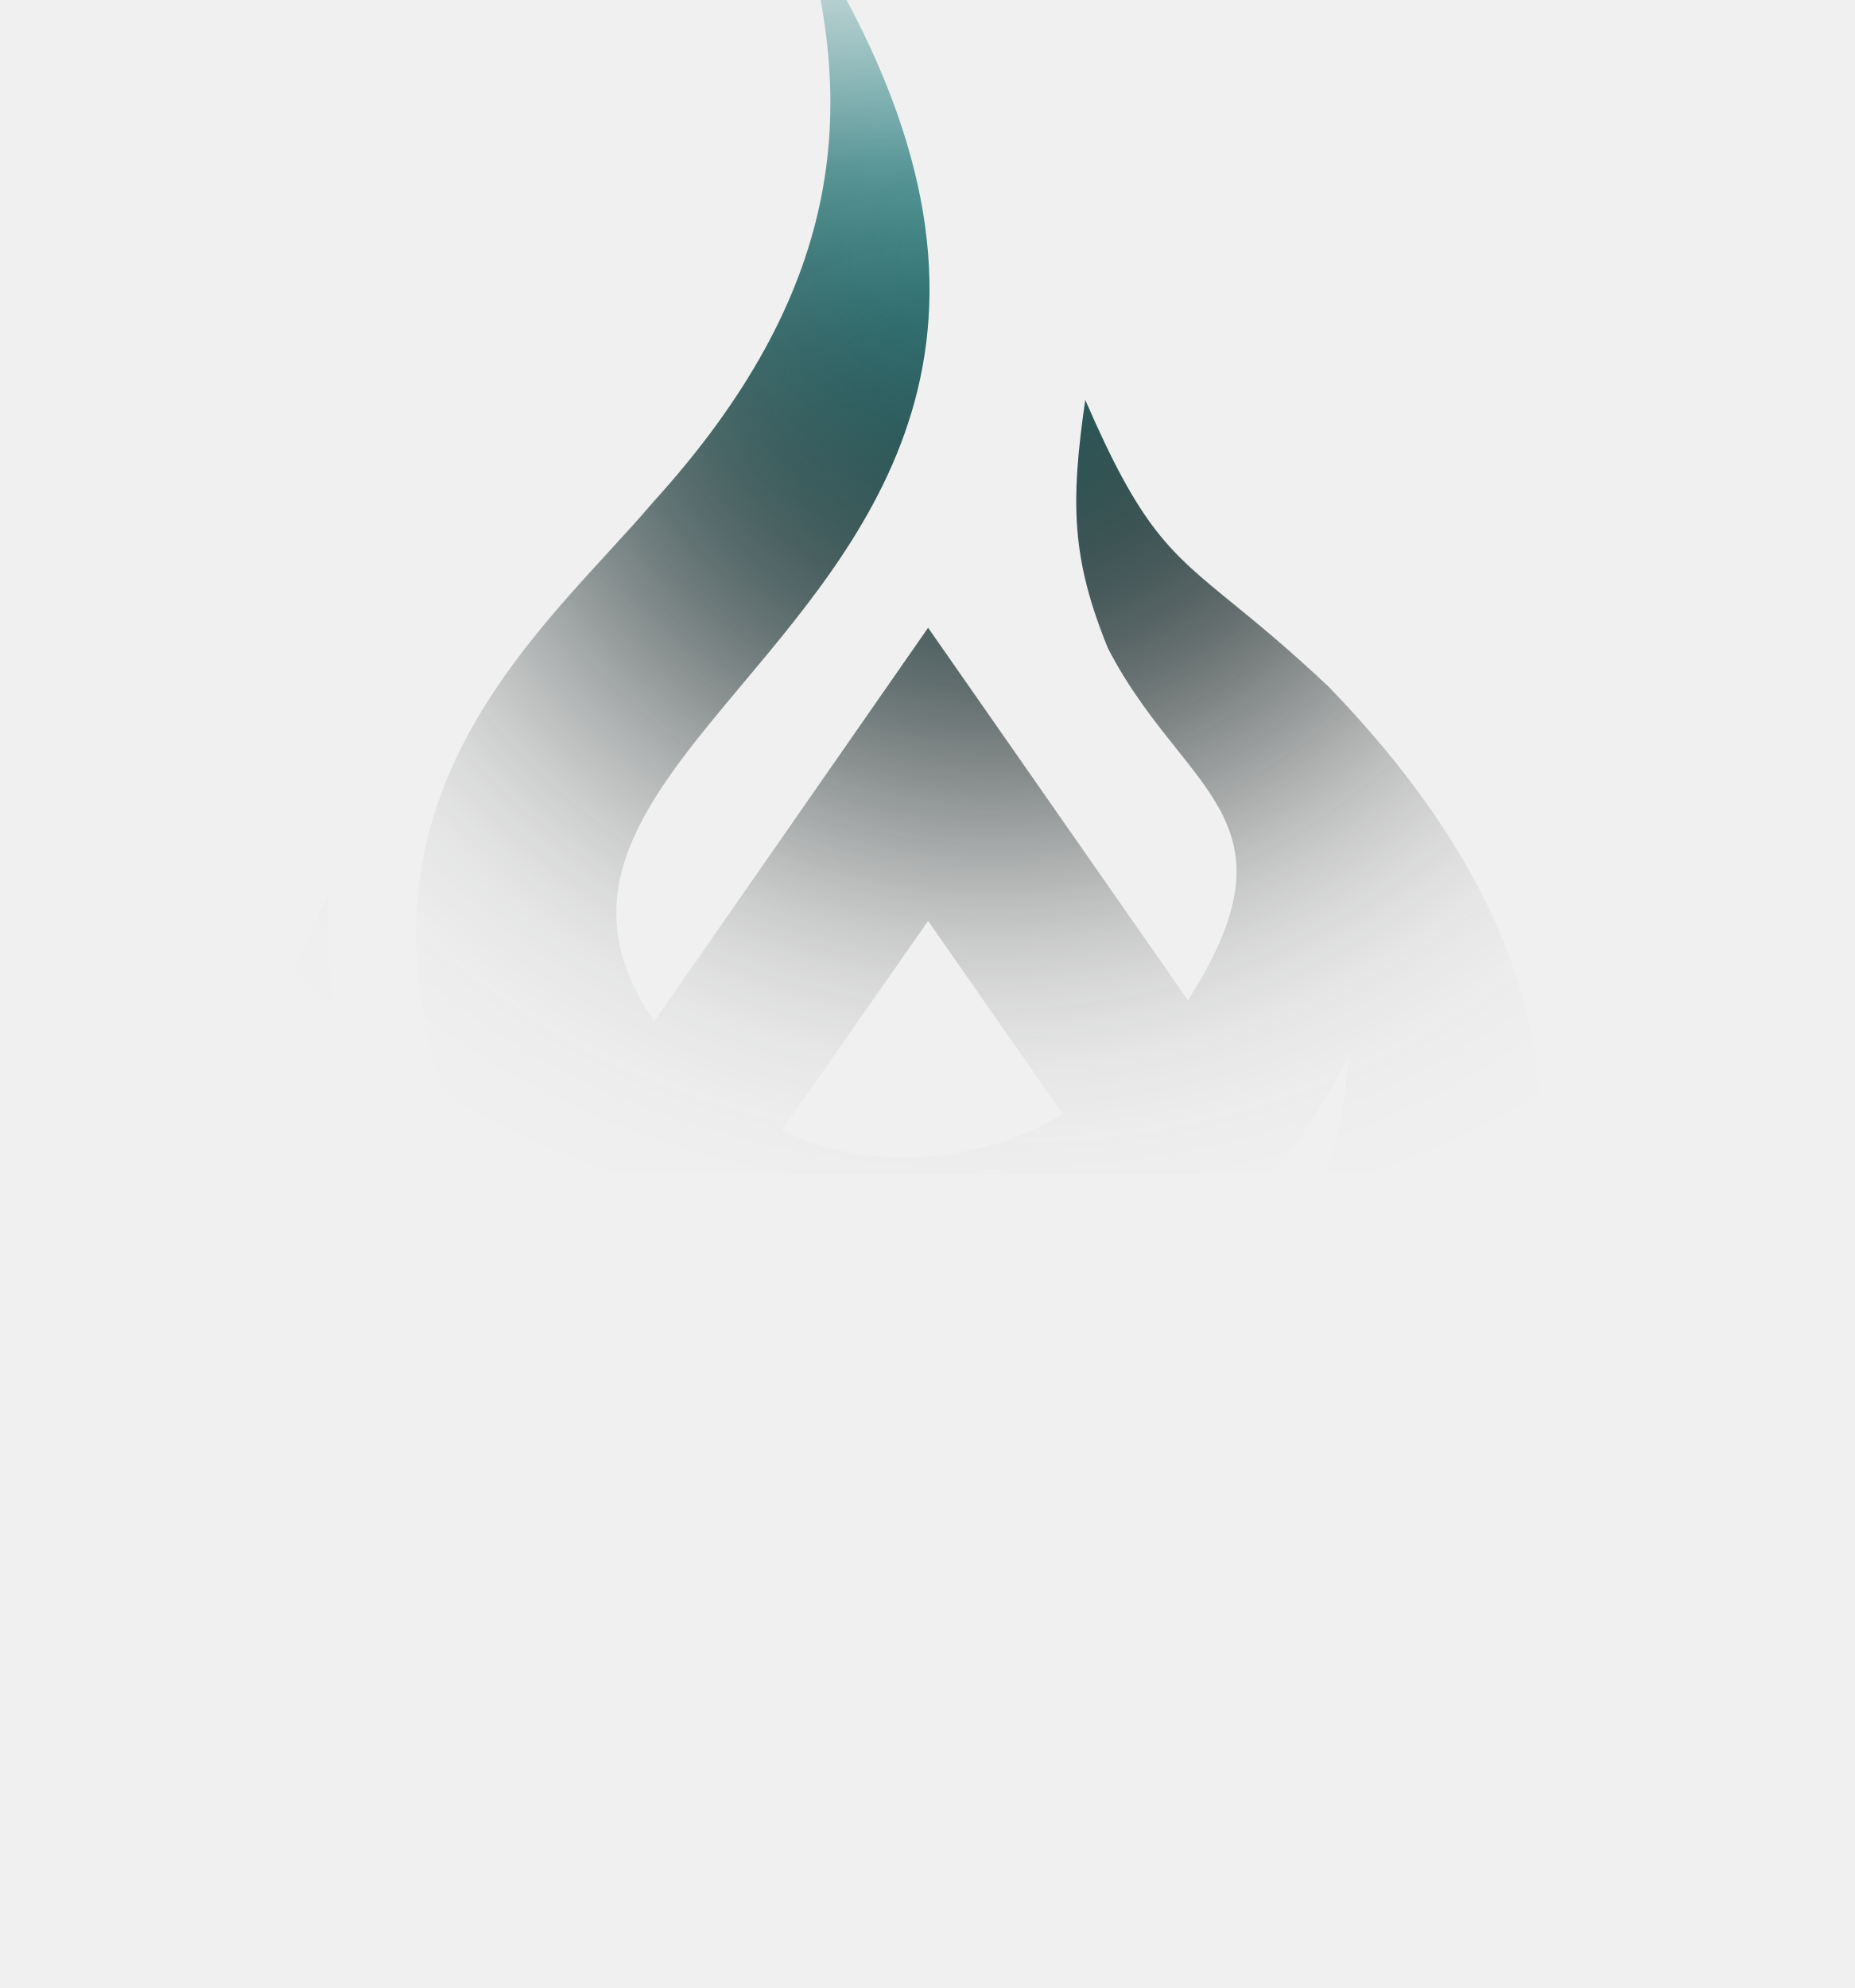
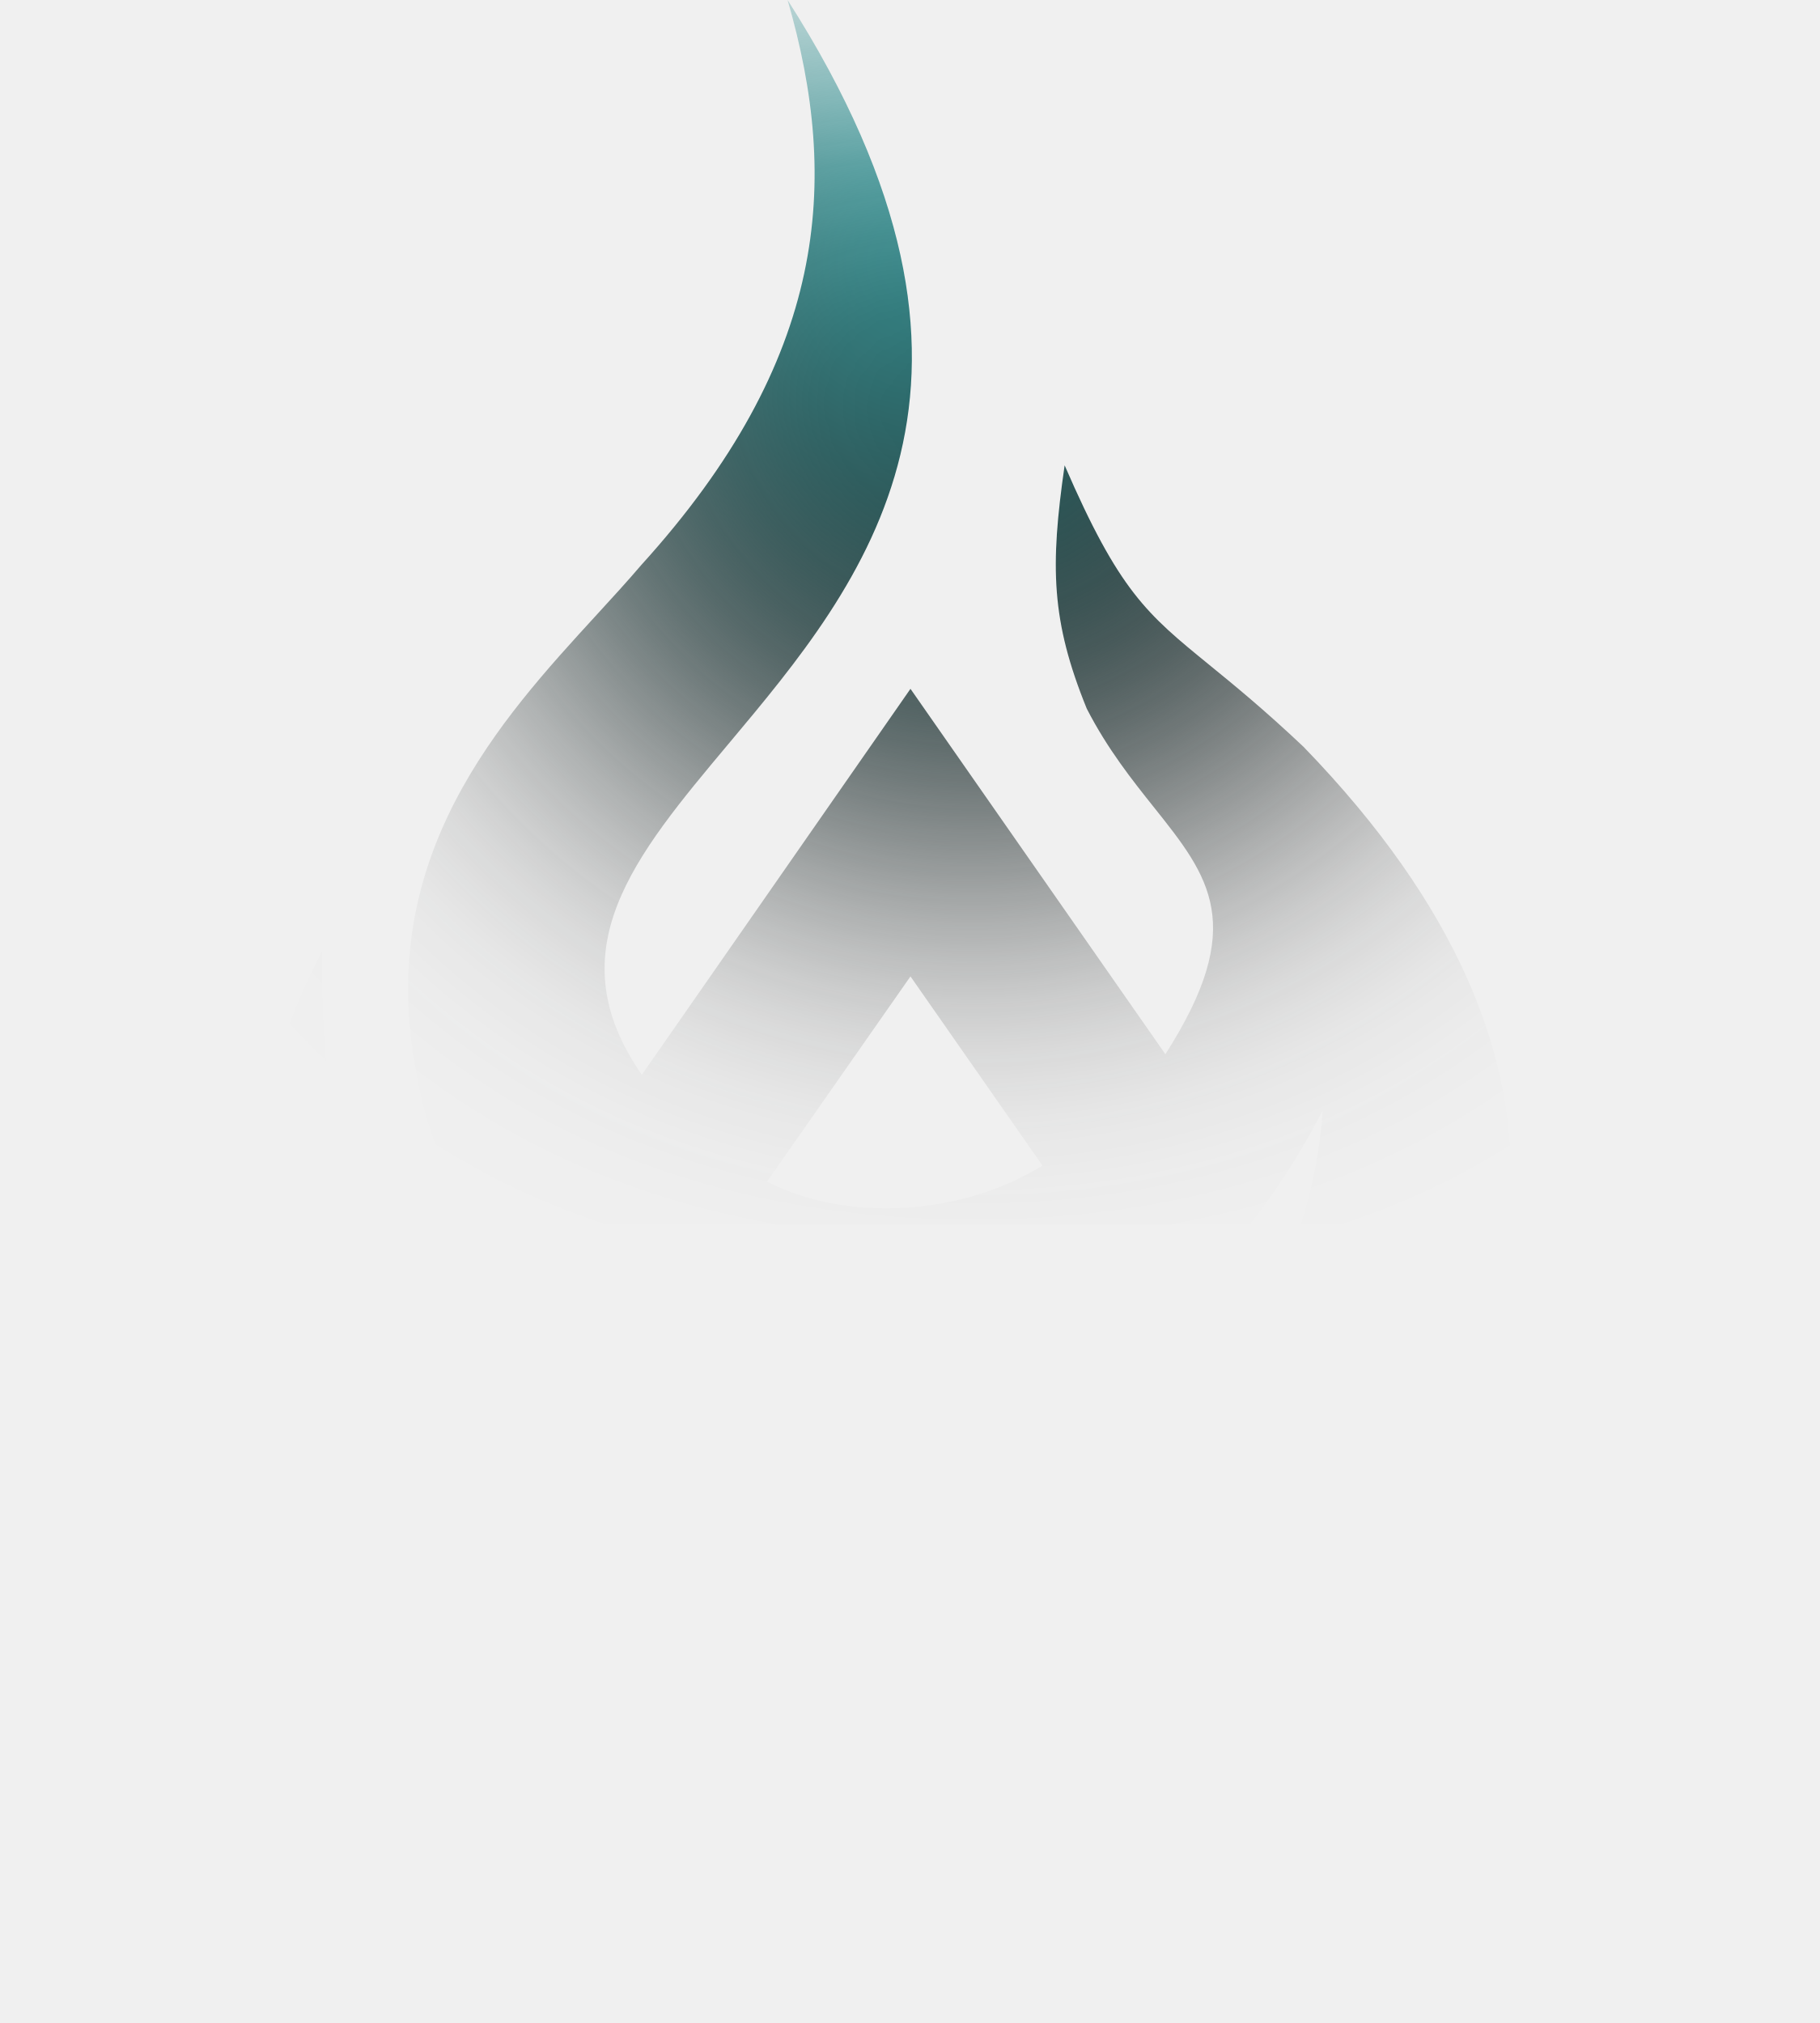
- <svg xmlns="http://www.w3.org/2000/svg" width="921" height="987" viewBox="0 0 921 987" fill="none">
-   <path fill-rule="evenodd" clip-rule="evenodd" d="M324.857 507.048C281.089 444.103 321.005 396.476 368.773 339.482C437.356 257.652 522.124 156.513 398.637 -37C425.29 54.897 419.109 144.864 324.47 249.118C317.654 257.13 310.018 265.456 301.996 274.203C253.185 327.422 190.081 396.226 210.517 504.732C241.164 694.95 538.471 778.493 669.421 525.196C665.815 590.966 620.44 726.367 467.781 743.356C377.778 758.415 234.467 703.971 188.499 595.857C173.829 568.056 162.478 522.137 163.005 444.496C117.43 531.374 111.636 636.4 178.464 729.456L0 986.228C330.64 940.409 548.134 937.962 920.51 987L718.485 695.091C761.362 633.311 818.448 504.732 659.77 341.015C639.799 322.149 624.534 309.701 612.029 299.503C580.512 273.803 566.519 262.392 538.864 198.535C531.456 249.812 532.016 277.291 550.066 321.709C560.575 342.171 573.007 357.765 584.101 371.68C612.155 406.867 631.652 431.322 589.853 496.623L460.835 311.67L324.857 507.048ZM239.881 788.532L170.737 886.608C398.88 867.042 525.516 868.396 749.774 886.222L660.929 758.415C535.387 859.579 349.972 864.985 239.881 788.532ZM527.661 552.997L460.835 457.238L388.214 561.106C427.228 581.184 485.17 579.253 527.661 552.997Z" fill="white" fill-opacity="0.02" />
-   <mask id="mask0_198_24" style="mask-type:alpha" maskUnits="userSpaceOnUse" x="0" y="-37" width="921" height="1024">
-     <path fill-rule="evenodd" clip-rule="evenodd" d="M324.857 507.048C281.089 444.103 321.005 396.476 368.773 339.482C437.356 257.652 522.124 156.513 398.637 -37C425.29 54.897 419.109 144.864 324.47 249.118C317.654 257.13 310.018 265.456 301.996 274.203C253.185 327.422 190.081 396.226 210.517 504.732C241.164 694.95 538.471 778.493 669.421 525.196C665.815 590.966 620.44 726.367 467.781 743.356C377.778 758.415 234.467 703.971 188.499 595.857C173.829 568.056 162.478 522.137 163.005 444.496C117.43 531.374 111.636 636.4 178.464 729.456L0 986.228C330.64 940.409 548.134 937.962 920.51 987L718.485 695.091C761.362 633.311 818.448 504.732 659.77 341.015C639.799 322.149 624.534 309.701 612.029 299.503C580.512 273.803 566.519 262.392 538.864 198.535C531.456 249.812 532.016 277.291 550.066 321.709C560.575 342.171 573.007 357.765 584.101 371.68C612.155 406.867 631.652 431.322 589.853 496.623L460.835 311.67L324.857 507.048ZM239.881 788.532L170.737 886.608C398.88 867.042 525.516 868.396 749.774 886.222L660.929 758.415C535.387 859.579 349.972 864.985 239.881 788.532ZM527.661 552.997L460.835 457.238L388.214 561.106C427.228 581.184 485.17 579.253 527.661 552.997Z" fill="#2A2A2A" />
+ <svg xmlns="http://www.w3.org/2000/svg" width="921" height="1024" viewBox="0 0 921 1024" fill="none">
+   <path fill-rule="evenodd" clip-rule="evenodd" d="M324.857 544.048C281.089 481.103 321.005 433.476 368.773 376.482C437.356 294.652 522.124 193.513 398.637 0C425.29 91.897 419.109 181.864 324.47 286.118C317.654 294.13 310.018 302.456 301.996 311.203C253.185 364.422 190.081 433.226 210.517 541.732C241.164 731.95 538.471 815.493 669.421 562.196C665.815 627.966 620.44 763.367 467.781 780.356C377.778 795.415 234.467 740.971 188.499 632.857C173.829 605.056 162.478 559.137 163.005 481.496C117.43 568.374 111.636 673.4 178.464 766.456L0 1023.23C330.64 977.409 548.134 974.962 920.51 1024L718.485 732.091C761.362 670.311 818.448 541.732 659.77 378.015C639.799 359.149 624.534 346.701 612.029 336.503C580.512 310.803 566.519 299.392 538.864 235.535C531.456 286.812 532.016 314.291 550.066 358.709C560.575 379.171 573.007 394.765 584.101 408.68C612.155 443.867 631.652 468.322 589.853 533.623L460.835 348.67L324.857 544.048ZM239.881 825.532L170.737 923.608C398.88 904.042 525.516 905.396 749.774 923.222L660.929 795.415C535.387 896.579 349.972 901.985 239.881 825.532ZM527.661 589.997L460.835 494.238L388.214 598.106C427.228 618.184 485.17 616.253 527.661 589.997Z" fill="white" fill-opacity="0.02" />
+   <mask id="mask0_516_394" style="mask-type:alpha" maskUnits="userSpaceOnUse" x="0" y="0" width="921" height="1024">
+     <path fill-rule="evenodd" clip-rule="evenodd" d="M324.857 544.048C281.089 481.103 321.005 433.476 368.773 376.482C437.356 294.652 522.124 193.513 398.637 0C425.29 91.897 419.109 181.864 324.47 286.118C317.654 294.13 310.018 302.456 301.996 311.203C253.185 364.422 190.081 433.226 210.517 541.732C241.164 731.95 538.471 815.493 669.421 562.196C665.815 627.966 620.44 763.367 467.781 780.356C377.778 795.415 234.467 740.971 188.499 632.857C173.829 605.056 162.478 559.137 163.005 481.496C117.43 568.374 111.636 673.4 178.464 766.456L0 1023.23C330.64 977.409 548.134 974.962 920.51 1024L718.485 732.091C761.362 670.311 818.448 541.732 659.77 378.015C639.799 359.149 624.534 346.701 612.029 336.503C580.512 310.803 566.519 299.392 538.864 235.535C531.456 286.812 532.016 314.291 550.066 358.709C560.575 379.171 573.007 394.765 584.101 408.68C612.155 443.867 631.652 468.322 589.853 533.623L460.835 348.67L324.857 544.048ZM239.881 825.532L170.737 923.608C398.88 904.042 525.516 905.396 749.774 923.222L660.929 795.415C535.387 896.579 349.972 901.985 239.881 825.532ZM527.661 589.997L460.835 494.238L388.214 598.106C427.228 618.184 485.17 616.253 527.661 589.997Z" fill="#2A2A2A" />
  </mask>
-   <g mask="url(#mask0_198_24)">
-     <g filter="url(#filter0_f_198_24)">
-       <ellipse cx="492.758" cy="150.408" rx="252.53" ry="252.53" fill="url(#paint0_radial_198_24)" />
+   <g mask="url(#mask0_516_394)">
+     <g filter="url(#filter0_f_516_394)">
+       <ellipse cx="492.758" cy="187.408" rx="252.53" ry="252.53" fill="url(#paint0_radial_516_394)" />
    </g>
  </g>
  <defs>
-     <filter id="filter0_f_198_24" x="60.478" y="-281.873" width="864.561" height="864.561" filterUnits="userSpaceOnUse" color-interpolation-filters="sRGB">
+     <filter id="filter0_f_516_394" x="60.478" y="-244.873" width="864.561" height="864.561" filterUnits="userSpaceOnUse" color-interpolation-filters="sRGB">
      <feFlood flood-opacity="0" result="BackgroundImageFix" />
      <feBlend mode="normal" in="SourceGraphic" in2="BackgroundImageFix" result="shape" />
-       <feGaussianBlur stdDeviation="89.875" result="effect1_foregroundBlur_198_24" />
+       <feGaussianBlur stdDeviation="89.875" result="effect1_foregroundBlur_516_394" />
    </filter>
-     <radialGradient id="paint0_radial_198_24" cx="0" cy="0" r="1" gradientUnits="userSpaceOnUse" gradientTransform="translate(463.602 -35.3262) rotate(87.3884) scale(392.449 216.914)">
+     <radialGradient id="paint0_radial_516_394" cx="0" cy="0" r="1" gradientUnits="userSpaceOnUse" gradientTransform="translate(463.602 1.67377) rotate(87.3884) scale(392.449 216.914)">
      <stop stop-color="#3EE8EB" />
      <stop offset="1" stop-color="#202020" />
    </radialGradient>
  </defs>
</svg>
